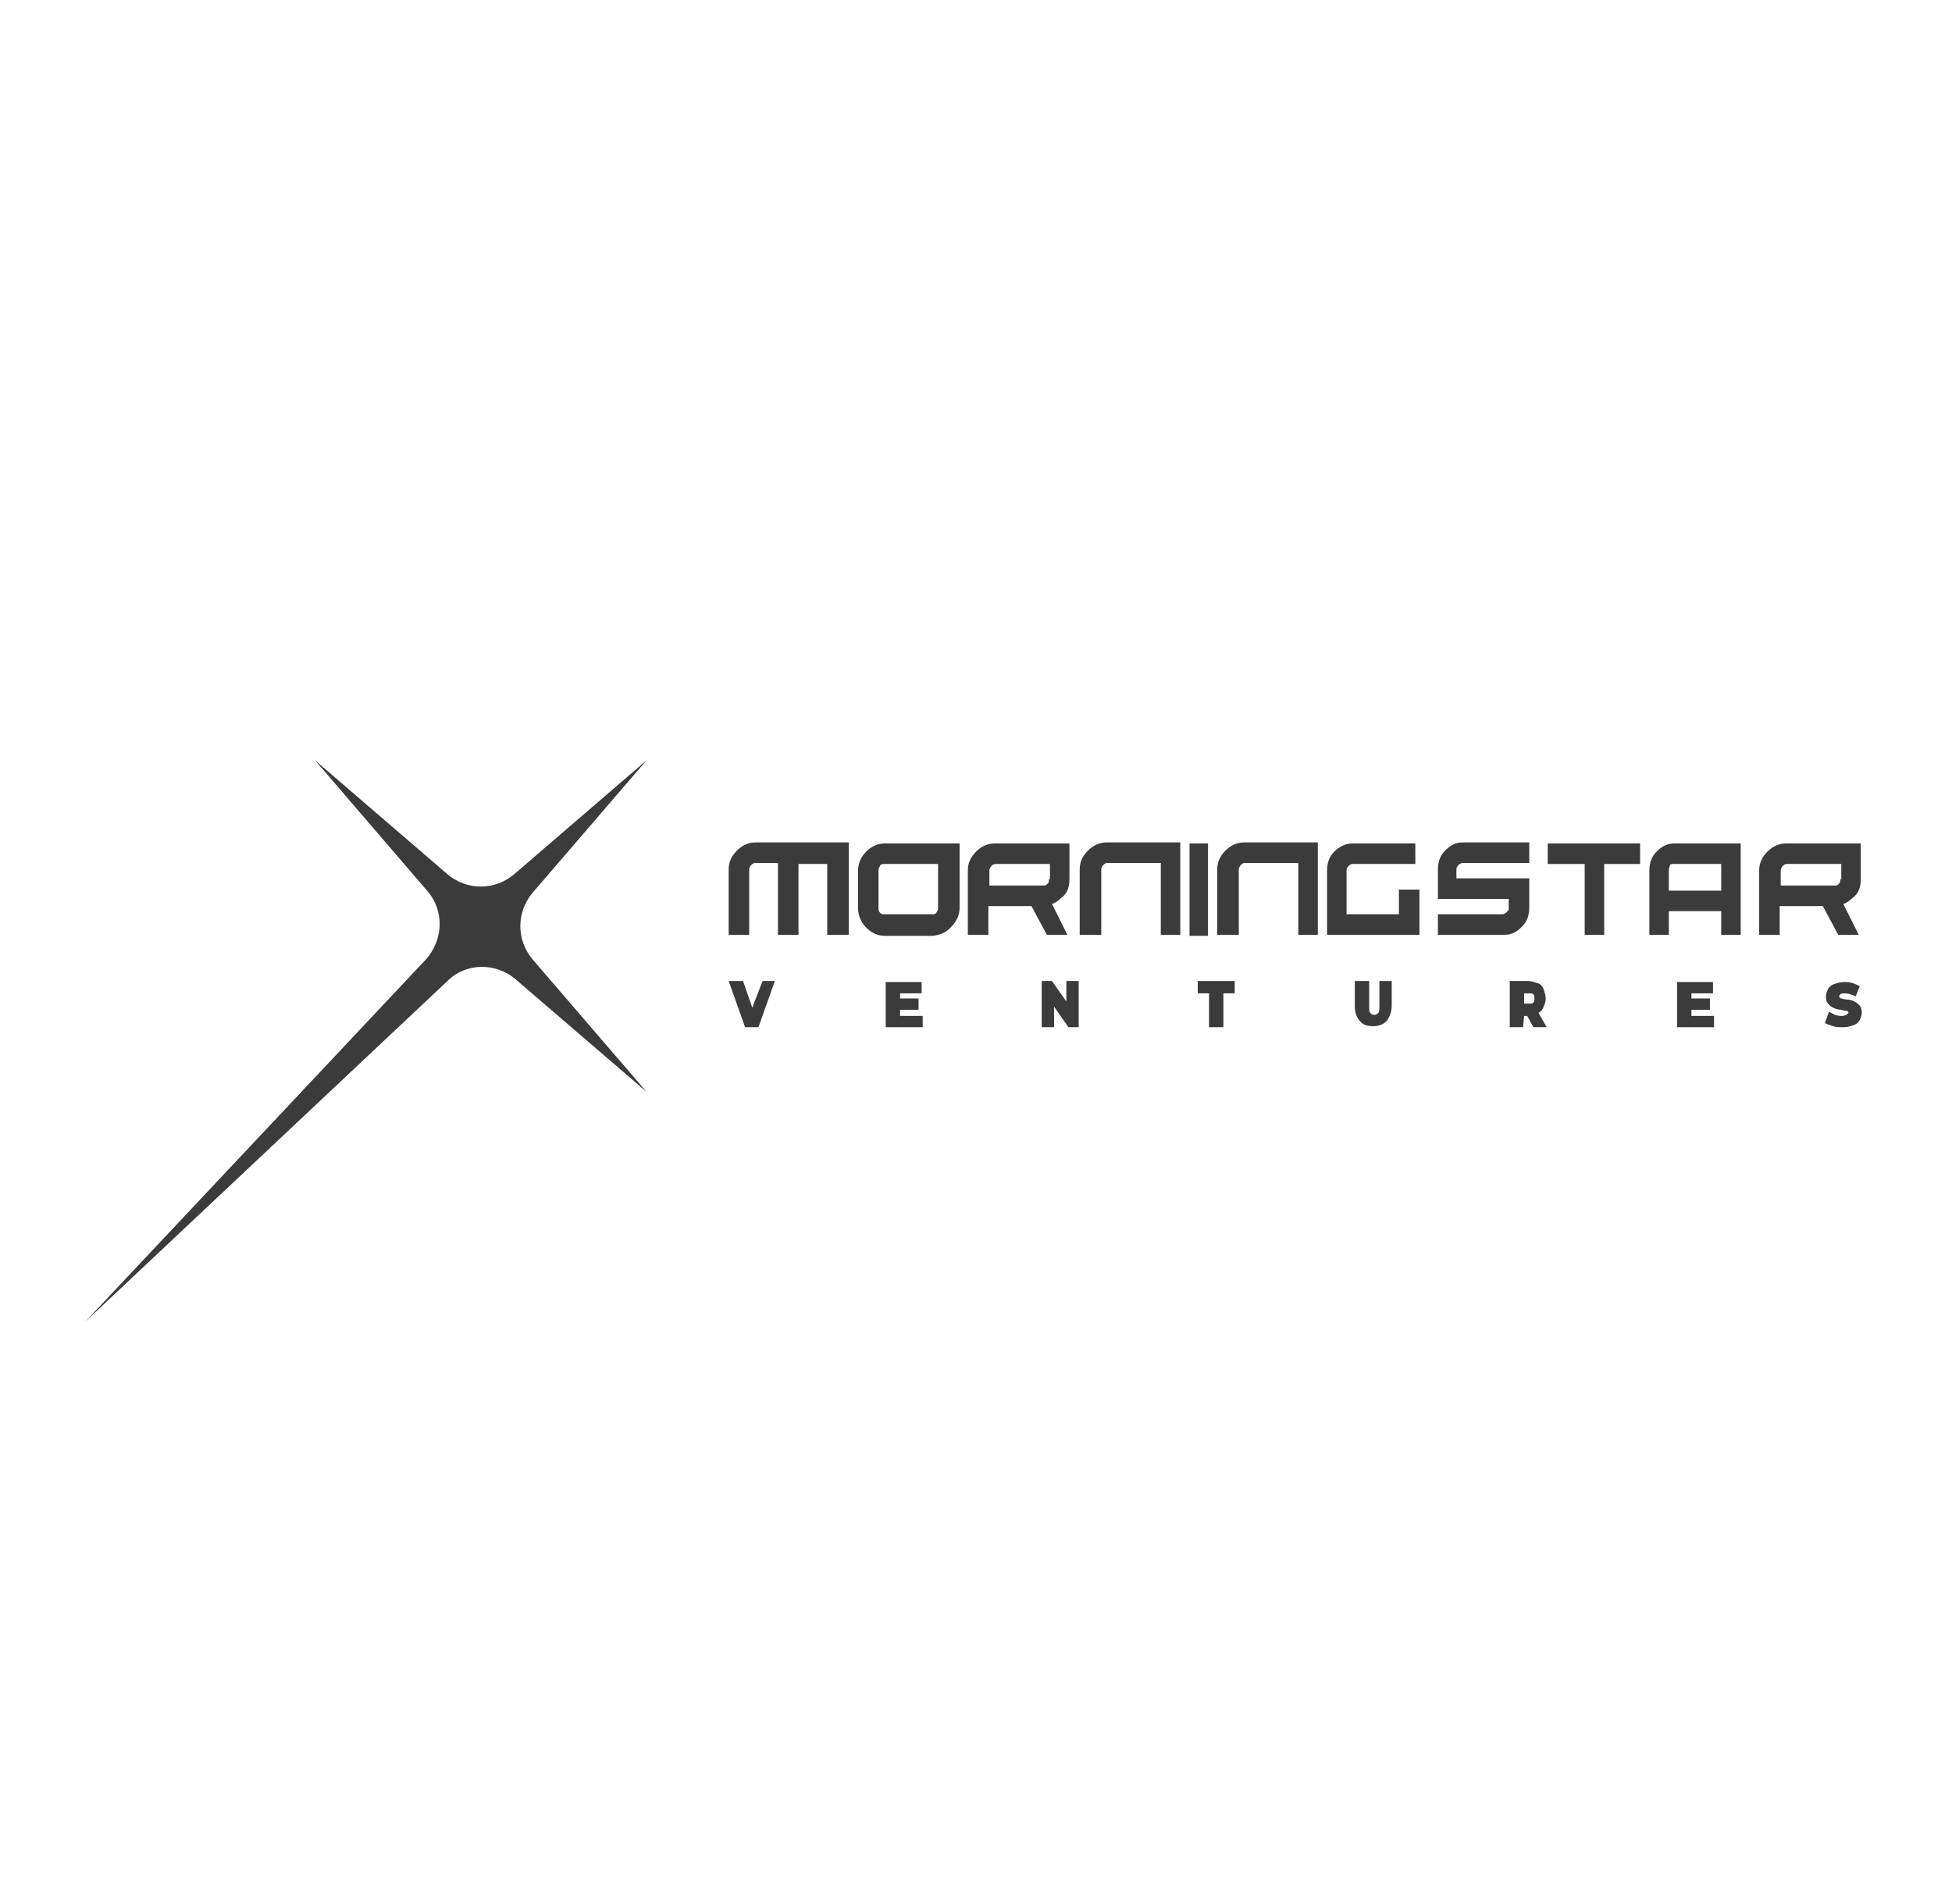
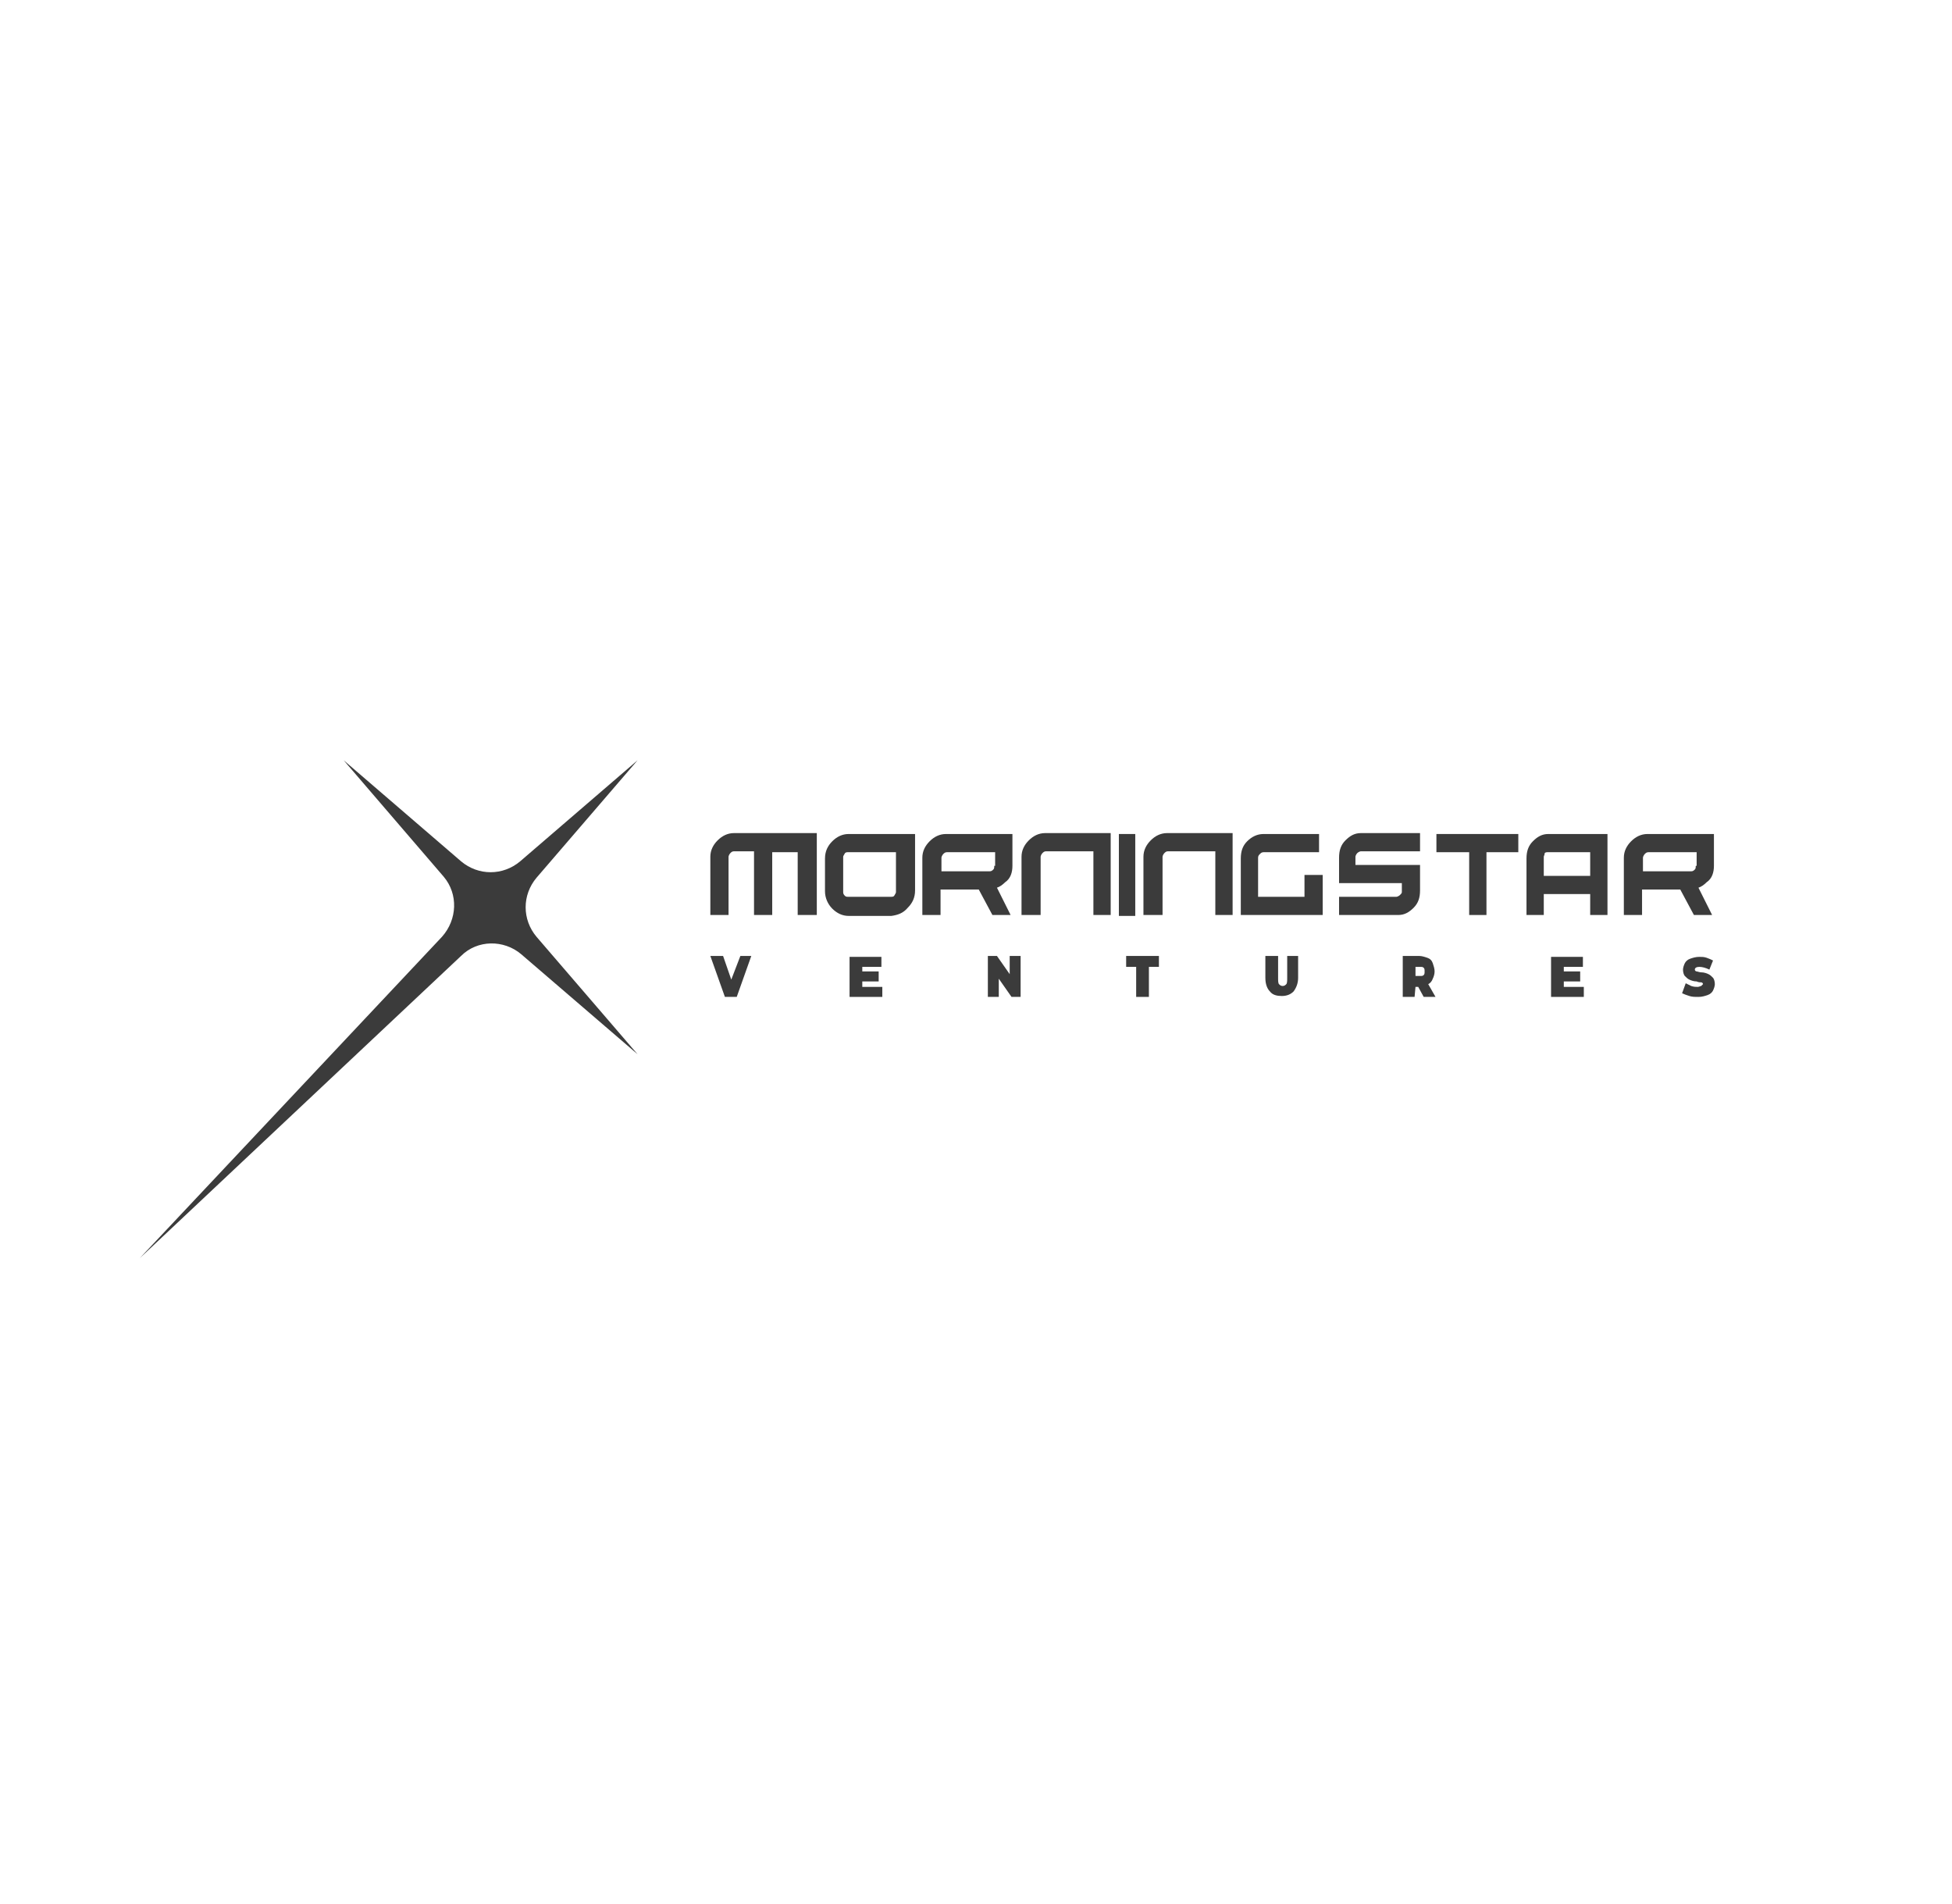
<svg xmlns="http://www.w3.org/2000/svg" width="321" height="313" viewBox="0 0 321 313" fill="none">
-   <path d="M201.184 168.884V163.314H203.041V161.289H196.964V163.314H198.821V168.884H201.184Z" fill="#3B3B3B" />
-   <path d="M250.638 167.028H251.144L252.157 168.884H254.351L253.001 166.521C253.338 166.353 253.676 166.015 253.845 165.509C254.014 165.171 254.182 164.665 254.182 164.158C254.182 163.652 254.014 163.146 253.845 162.639C253.676 162.133 253.338 161.795 252.832 161.627C252.326 161.458 251.819 161.289 251.313 161.289H248.275V168.884H250.469L250.638 167.028ZM250.638 163.314H251.482C251.819 163.314 251.988 163.314 252.157 163.483C252.326 163.652 252.326 163.821 252.326 164.158C252.326 164.496 252.326 164.665 252.157 164.834C251.988 165.002 251.819 165.002 251.482 165.002H250.638V163.314Z" fill="#3B3B3B" />
-   <path d="M222.789 161.289V165.34C222.789 166.521 223.126 167.365 223.633 167.872C224.139 168.547 224.983 168.716 225.827 168.716C226.839 168.716 227.515 168.378 228.021 167.872C228.527 167.197 228.865 166.353 228.865 165.34V161.289H226.839V165.34C226.839 165.846 226.839 166.353 226.671 166.521C226.502 166.69 226.333 166.859 225.996 166.859C225.658 166.859 225.489 166.69 225.32 166.521C225.152 166.353 225.152 165.846 225.152 165.34V161.289H222.789Z" fill="#3B3B3B" />
-   <path d="M216.712 153.694V138.503H204.559C203.378 138.503 202.365 139.009 201.521 139.853C200.677 140.697 200.171 141.71 200.171 142.891V153.694H203.715V142.891C203.715 142.723 203.884 142.385 204.053 142.216C204.222 142.047 204.391 141.879 204.728 141.879H213.505V153.694H216.712Z" fill="#3B3B3B" />
-   <path d="M247.769 149.98C247.6 150.149 247.262 150.318 247.093 150.318H236.46V153.694H247.431C248.613 153.694 249.456 153.187 250.3 152.343C251.144 151.499 251.482 150.487 251.482 149.136V144.41H239.498V142.891C239.498 142.723 239.667 142.385 239.836 142.216C240.004 142.047 240.342 141.879 240.511 141.879H251.482V138.503H240.511C239.329 138.503 238.485 139.009 237.641 139.853C236.798 140.697 236.46 141.71 236.46 143.06V147.786H248.106V149.474C248.106 149.643 247.937 149.812 247.769 149.98Z" fill="#3B3B3B" />
-   <path d="M306 144.579V138.672H293.678C292.497 138.672 291.484 139.178 290.64 140.022C289.796 140.866 289.29 141.879 289.29 143.06V153.694H292.666V148.968H299.755L302.287 153.694H305.662L303.13 148.63C303.637 148.461 304.143 148.124 304.65 147.618C305.662 146.942 306 145.761 306 144.579ZM302.624 144.579C302.624 144.917 302.624 145.086 302.455 145.255C302.287 145.423 302.118 145.592 301.78 145.592H292.835V143.06C292.835 142.892 293.003 142.554 293.172 142.385C293.341 142.216 293.51 142.048 293.847 142.048H302.793V144.579H302.624Z" fill="#3B3B3B" />
-   <path d="M263.804 153.694V142.048H269.711V138.672H254.521V142.048H260.597V153.694H263.804Z" fill="#3B3B3B" />
-   <path d="M303.637 166.859C303.469 166.859 303.3 167.028 302.962 167.028C302.625 167.028 302.287 167.028 301.781 166.859C301.443 166.69 301.105 166.522 300.768 166.353L300.093 168.209C300.43 168.378 300.937 168.547 301.443 168.716C301.949 168.885 302.456 168.885 303.131 168.885C303.806 168.885 304.312 168.716 304.819 168.547C305.325 168.378 305.663 168.041 305.831 167.703C306 167.366 306.169 166.859 306.169 166.522C306.169 166.015 306 165.509 305.831 165.34C305.494 165.003 305.325 164.834 304.988 164.665C304.65 164.496 304.144 164.327 303.637 164.327C303.3 164.327 302.962 164.159 302.793 164.159C302.625 164.159 302.456 163.99 302.456 163.821C302.456 163.483 302.793 163.315 303.3 163.315C303.806 163.315 304.481 163.483 305.156 163.821L305.831 162.133C305.494 161.964 305.156 161.796 304.65 161.627C304.144 161.458 303.806 161.458 303.3 161.458C302.625 161.458 302.118 161.627 301.612 161.796C301.105 161.964 300.768 162.302 300.599 162.64C300.43 162.977 300.262 163.483 300.262 163.821C300.262 164.327 300.43 164.834 300.599 165.003C300.937 165.34 301.105 165.509 301.443 165.678C301.781 165.846 302.287 166.015 302.793 166.015C303.131 166.184 303.469 166.184 303.637 166.184C303.806 166.184 303.975 166.353 303.975 166.522C303.806 166.69 303.637 166.859 303.637 166.859Z" fill="#3B3B3B" />
-   <path d="M286.252 138.672H275.281C274.099 138.672 273.255 139.178 272.412 140.022C271.568 140.866 271.23 141.879 271.23 143.229V153.694H274.437V149.812H283.045V153.694H286.252V138.672ZM274.437 146.436V142.892C274.437 142.723 274.606 142.554 274.606 142.216C274.774 142.048 274.943 142.048 275.281 142.048H283.045V146.436H274.437Z" fill="#3B3B3B" />
-   <path d="M281.695 163.315V161.458H275.787V168.885H281.863V167.028H278.15V166.015H281.188V164.159H278.15V163.315H281.695Z" fill="#3B3B3B" />
-   <path d="M233.422 146.267H230.046V150.318H221.438V143.06C221.438 142.723 221.607 142.554 221.775 142.385C221.944 142.216 222.113 142.048 222.451 142.048H232.747V138.672H222.451C221.269 138.672 220.256 139.178 219.412 140.022C218.569 140.866 218.231 141.879 218.231 143.229V153.694H233.422V146.267Z" fill="#3B3B3B" />
-   <path d="M156.455 152.344C157.299 151.5 157.806 150.487 157.806 149.137V138.672H145.484C144.303 138.672 143.29 139.178 142.446 140.022C141.602 140.866 141.096 141.879 141.096 143.229V149.305C141.096 150.487 141.602 151.668 142.446 152.512C143.29 153.356 144.303 153.863 145.484 153.863H153.417C154.599 153.694 155.611 153.356 156.455 152.344ZM146.497 150.318H145.484C145.147 150.318 144.978 150.318 144.809 150.149C144.64 149.981 144.471 149.812 144.471 149.474V142.892C144.471 142.723 144.64 142.554 144.809 142.216C144.978 142.048 145.147 142.048 145.484 142.048H146.497H154.261V149.474C154.261 149.643 154.092 149.812 153.923 150.149C153.755 150.318 153.586 150.318 153.248 150.318H152.236H146.497Z" fill="#3B3B3B" />
-   <path d="M198.652 138.672H195.614V153.863H198.652V138.672Z" fill="#3B3B3B" />
-   <path d="M151.561 163.315V161.458H145.653V168.885H151.73V167.028H148.016V166.015H151.054V164.159H148.016V163.315H151.561Z" fill="#3B3B3B" />
-   <path d="M122.192 161.289H119.829L122.53 168.884H124.724L127.424 161.289H125.399L123.711 165.678L122.192 161.289Z" fill="#3B3B3B" />
-   <path d="M139.577 153.694V138.503H124.218C123.036 138.503 122.023 139.009 121.179 139.853C120.335 140.697 119.829 141.71 119.829 142.891V153.694H123.205V142.891C123.205 142.723 123.374 142.385 123.542 142.216C123.711 142.047 123.88 141.879 124.218 141.879H127.931V153.694H131.307V142.047H136.033V153.694H139.577Z" fill="#3B3B3B" />
-   <path d="M173.335 165.509L175.698 168.884H177.385V161.289H175.36V164.665L172.997 161.289H171.309V168.884H173.335V165.509Z" fill="#3B3B3B" />
-   <path d="M194.095 153.694V138.503H181.942C180.761 138.503 179.748 139.009 178.904 139.853C178.06 140.697 177.554 141.71 177.554 142.891V153.694H181.098V142.891C181.098 142.723 181.267 142.385 181.436 142.216C181.605 142.047 181.773 141.879 182.111 141.879H190.888V153.694H194.095Z" fill="#3B3B3B" />
-   <path d="M175.866 144.579V138.672H163.545C162.363 138.672 161.35 139.178 160.507 140.022C159.663 140.866 159.156 141.879 159.156 143.06V153.694H162.532V148.968H169.621L172.153 153.694H175.528L172.997 148.63C173.503 148.461 174.009 148.124 174.516 147.618C175.529 146.942 175.866 145.761 175.866 144.579ZM172.49 144.579C172.49 144.917 172.49 145.086 172.322 145.255C172.153 145.423 171.984 145.592 171.646 145.592H162.701V143.06C162.701 142.892 162.87 142.554 163.038 142.385C163.207 142.216 163.376 142.048 163.713 142.048H172.659V144.579H172.49Z" fill="#3B3B3B" />
-   <path d="M73.582 161.289L14 217.326L70.037 157.745C72.906 154.538 73.075 149.812 70.375 146.605L51.808 125L73.582 143.735C76.788 146.436 81.346 146.436 84.553 143.735L106.326 125L87.591 146.773C84.89 149.98 84.89 154.538 87.591 157.745L106.326 179.518L84.721 160.951C81.514 158.251 76.62 158.251 73.582 161.289Z" fill="#3B3B3B" />
+   <path d="M188.933 163.902V158.965H190.579V157.169H185.193V158.965H186.839V163.902H188.933Z" fill="#3B3B3B" />
+   <path d="M232.773 162.256H233.222L234.12 163.902H236.065L234.868 161.808C235.167 161.658 235.466 161.359 235.616 160.91C235.765 160.611 235.915 160.162 235.915 159.713C235.915 159.264 235.765 158.815 235.616 158.366C235.466 157.917 235.167 157.618 234.718 157.468C234.269 157.319 233.82 157.169 233.371 157.169H230.678V163.902H232.623L232.773 162.256ZM232.773 158.965H233.521C233.82 158.965 233.97 158.965 234.12 159.114C234.269 159.264 234.269 159.414 234.269 159.713C234.269 160.012 234.269 160.162 234.12 160.311C233.97 160.461 233.82 160.461 233.521 160.461H232.773V158.965Z" fill="#3B3B3B" />
+   <path d="M208.085 157.169V160.76C208.085 161.808 208.385 162.556 208.834 163.005C209.282 163.603 210.031 163.753 210.779 163.753C211.676 163.753 212.275 163.453 212.724 163.005C213.173 162.406 213.472 161.658 213.472 160.76V157.169H211.676V160.76C211.676 161.209 211.676 161.658 211.527 161.808C211.377 161.957 211.228 162.107 210.928 162.107C210.629 162.107 210.479 161.957 210.33 161.808C210.18 161.658 210.18 161.209 210.18 160.76V157.169H208.085Z" fill="#3B3B3B" />
+   <path d="M202.699 150.436V136.97H191.926C190.879 136.97 189.981 137.419 189.233 138.167C188.485 138.915 188.036 139.813 188.036 140.86V150.436H191.178V140.86C191.178 140.711 191.327 140.411 191.477 140.262C191.627 140.112 191.776 139.962 192.075 139.962H199.856V150.436H202.699Z" fill="#3B3B3B" />
+   <path d="M230.229 147.144C230.08 147.294 229.781 147.444 229.631 147.444H220.205V150.436H229.93C230.978 150.436 231.726 149.987 232.474 149.239C233.222 148.491 233.521 147.593 233.521 146.396V142.207H222.898V140.86C222.898 140.711 223.047 140.411 223.197 140.262C223.347 140.112 223.646 139.962 223.796 139.962H233.521V136.97H223.796C222.748 136.97 222 137.419 221.252 138.167C220.504 138.915 220.205 139.813 220.205 141.01V145.199H230.529V146.696C230.529 146.845 230.379 146.995 230.229 147.144Z" fill="#3B3B3B" />
+   <path d="M281.85 142.356V137.12H270.927C269.88 137.12 268.982 137.569 268.234 138.317C267.486 139.065 267.037 139.962 267.037 141.01V150.436H270.03V146.247H276.314L278.558 150.436H281.551L279.306 145.947C279.755 145.798 280.204 145.499 280.653 145.05C281.551 144.451 281.85 143.404 281.85 142.356ZM278.857 142.356C278.857 142.656 278.857 142.805 278.708 142.955C278.558 143.105 278.409 143.254 278.109 143.254H270.179V141.01C270.179 140.86 270.329 140.561 270.478 140.411C270.628 140.262 270.778 140.112 271.077 140.112H279.007V142.356H278.857Z" fill="#3B3B3B" />
+   <path d="M244.444 150.436V140.112H249.681V137.12H236.215V140.112H241.601V150.436H244.444Z" fill="#3B3B3B" />
+   <path d="M279.755 162.107C279.606 162.107 279.456 162.257 279.157 162.257C278.858 162.257 278.558 162.257 278.11 162.107C277.81 161.957 277.511 161.808 277.212 161.658L276.613 163.304C276.913 163.454 277.361 163.603 277.81 163.753C278.259 163.903 278.708 163.903 279.307 163.903C279.905 163.903 280.354 163.753 280.803 163.603C281.252 163.454 281.551 163.154 281.701 162.855C281.85 162.556 282 162.107 282 161.808C282 161.359 281.85 160.91 281.701 160.76C281.401 160.461 281.252 160.312 280.952 160.162C280.653 160.012 280.204 159.863 279.755 159.863C279.456 159.863 279.157 159.713 279.007 159.713C278.858 159.713 278.708 159.563 278.708 159.414C278.708 159.115 279.007 158.965 279.456 158.965C279.905 158.965 280.504 159.115 281.102 159.414L281.701 157.918C281.401 157.768 281.102 157.618 280.653 157.469C280.204 157.319 279.905 157.319 279.456 157.319C278.858 157.319 278.409 157.469 277.96 157.618C277.511 157.768 277.212 158.067 277.062 158.366C276.913 158.666 276.763 159.115 276.763 159.414C276.763 159.863 276.913 160.312 277.062 160.461C277.361 160.76 277.511 160.91 277.81 161.06C278.11 161.209 278.558 161.359 279.007 161.359C279.307 161.509 279.606 161.509 279.755 161.509C279.905 161.509 280.055 161.658 280.055 161.808C279.905 161.957 279.755 162.107 279.755 162.107Z" fill="#3B3B3B" />
+   <path d="M264.344 137.12H254.618C253.571 137.12 252.823 137.569 252.075 138.317C251.327 139.065 251.027 139.962 251.027 141.159V150.436H253.87V146.995H261.501V150.436H264.344V137.12ZM253.87 144.002V140.86C253.87 140.711 254.02 140.561 254.02 140.262C254.169 140.112 254.319 140.112 254.618 140.112H261.501V144.002H253.87Z" fill="#3B3B3B" />
+   <path d="M260.304 158.965V157.319H255.067V163.903H260.454V162.257H257.162V161.359H259.855V159.713H257.162V158.965H260.304Z" fill="#3B3B3B" />
+   <path d="M217.512 143.853H214.519V147.444H206.888V141.01C206.888 140.711 207.038 140.561 207.188 140.411C207.337 140.262 207.487 140.112 207.786 140.112H216.913V137.12H207.786C206.739 137.12 205.841 137.569 205.093 138.317C204.345 139.065 204.045 139.962 204.045 141.159V150.436H217.512V143.853Z" fill="#3B3B3B" />
+   <path d="M149.283 149.239C150.031 148.491 150.48 147.593 150.48 146.396V137.12H139.557C138.51 137.12 137.612 137.569 136.864 138.317C136.116 139.065 135.667 139.962 135.667 141.159V146.546C135.667 147.593 136.116 148.641 136.864 149.389C137.612 150.137 138.51 150.586 139.557 150.586H146.59C147.637 150.436 148.535 150.137 149.283 149.239ZM140.455 147.444H139.557C139.258 147.444 139.108 147.444 138.959 147.294C138.809 147.144 138.659 146.995 138.659 146.696V140.86C138.659 140.711 138.809 140.561 138.959 140.262C139.108 140.112 139.258 140.112 139.557 140.112H140.455H147.338V146.696C147.338 146.845 147.188 146.995 147.038 147.294C146.889 147.444 146.739 147.444 146.44 147.444H145.542H140.455Z" fill="#3B3B3B" />
+   <path d="M186.689 137.12H183.996V150.586H186.689V137.12Z" fill="#3B3B3B" />
+   <path d="M144.944 158.965V157.319H139.707V163.903H145.094V162.257H141.802V161.359H144.495V159.713H141.802V158.965H144.944Z" fill="#3B3B3B" />
+   <path d="M118.909 157.169H116.814L119.208 163.902H121.154L123.548 157.169H121.752L120.256 161.059L118.909 157.169Z" fill="#3B3B3B" />
+   <path d="M134.321 150.436V136.97H120.705C119.657 136.97 118.76 137.419 118.011 138.167C117.263 138.915 116.814 139.813 116.814 140.86V150.436H119.807V140.86C119.807 140.711 119.957 140.411 120.106 140.262C120.256 140.112 120.405 139.962 120.705 139.962H123.996V150.436H126.989V140.112H131.178V150.436H134.321Z" fill="#3B3B3B" />
+   <path d="M164.246 160.91L166.34 163.902H167.837V157.169H166.041V160.162L163.946 157.169H162.45V163.902H164.246V160.91Z" fill="#3B3B3B" />
+   <path d="M182.649 150.436V136.97H171.876C170.829 136.97 169.931 137.419 169.183 138.167C168.435 138.915 167.986 139.813 167.986 140.86V150.436H171.128V140.86C171.128 140.711 171.278 140.411 171.427 140.262C171.577 140.112 171.726 139.962 172.026 139.962H179.806V150.436H182.649Z" fill="#3B3B3B" />
+   <path d="M166.49 142.356V137.12H155.567C154.52 137.12 153.622 137.569 152.874 138.317C152.126 139.065 151.677 139.962 151.677 141.01V150.436H154.67V146.247H160.954L163.198 150.436H166.191L163.946 145.947C164.395 145.798 164.844 145.499 165.293 145.05C166.191 144.451 166.49 143.404 166.49 142.356ZM163.498 142.356C163.498 142.656 163.498 142.805 163.348 142.955C163.198 143.105 163.049 143.254 162.749 143.254H154.819V141.01C154.819 140.86 154.969 140.561 155.119 140.411C155.268 140.262 155.418 140.112 155.717 140.112H163.647V142.356H163.498Z" fill="#3B3B3B" />
+   <path d="M75.817 157.169L23 206.845L72.675 154.027C75.219 151.184 75.368 146.995 72.975 144.152L56.516 125L75.817 141.608C78.66 144.002 82.7 144.002 85.543 141.608L104.845 125L88.236 144.302C85.842 147.144 85.842 151.184 88.236 154.027L104.845 173.329L85.693 156.87C82.85 154.476 78.511 154.476 75.817 157.169Z" fill="#3B3B3B" />
</svg>
